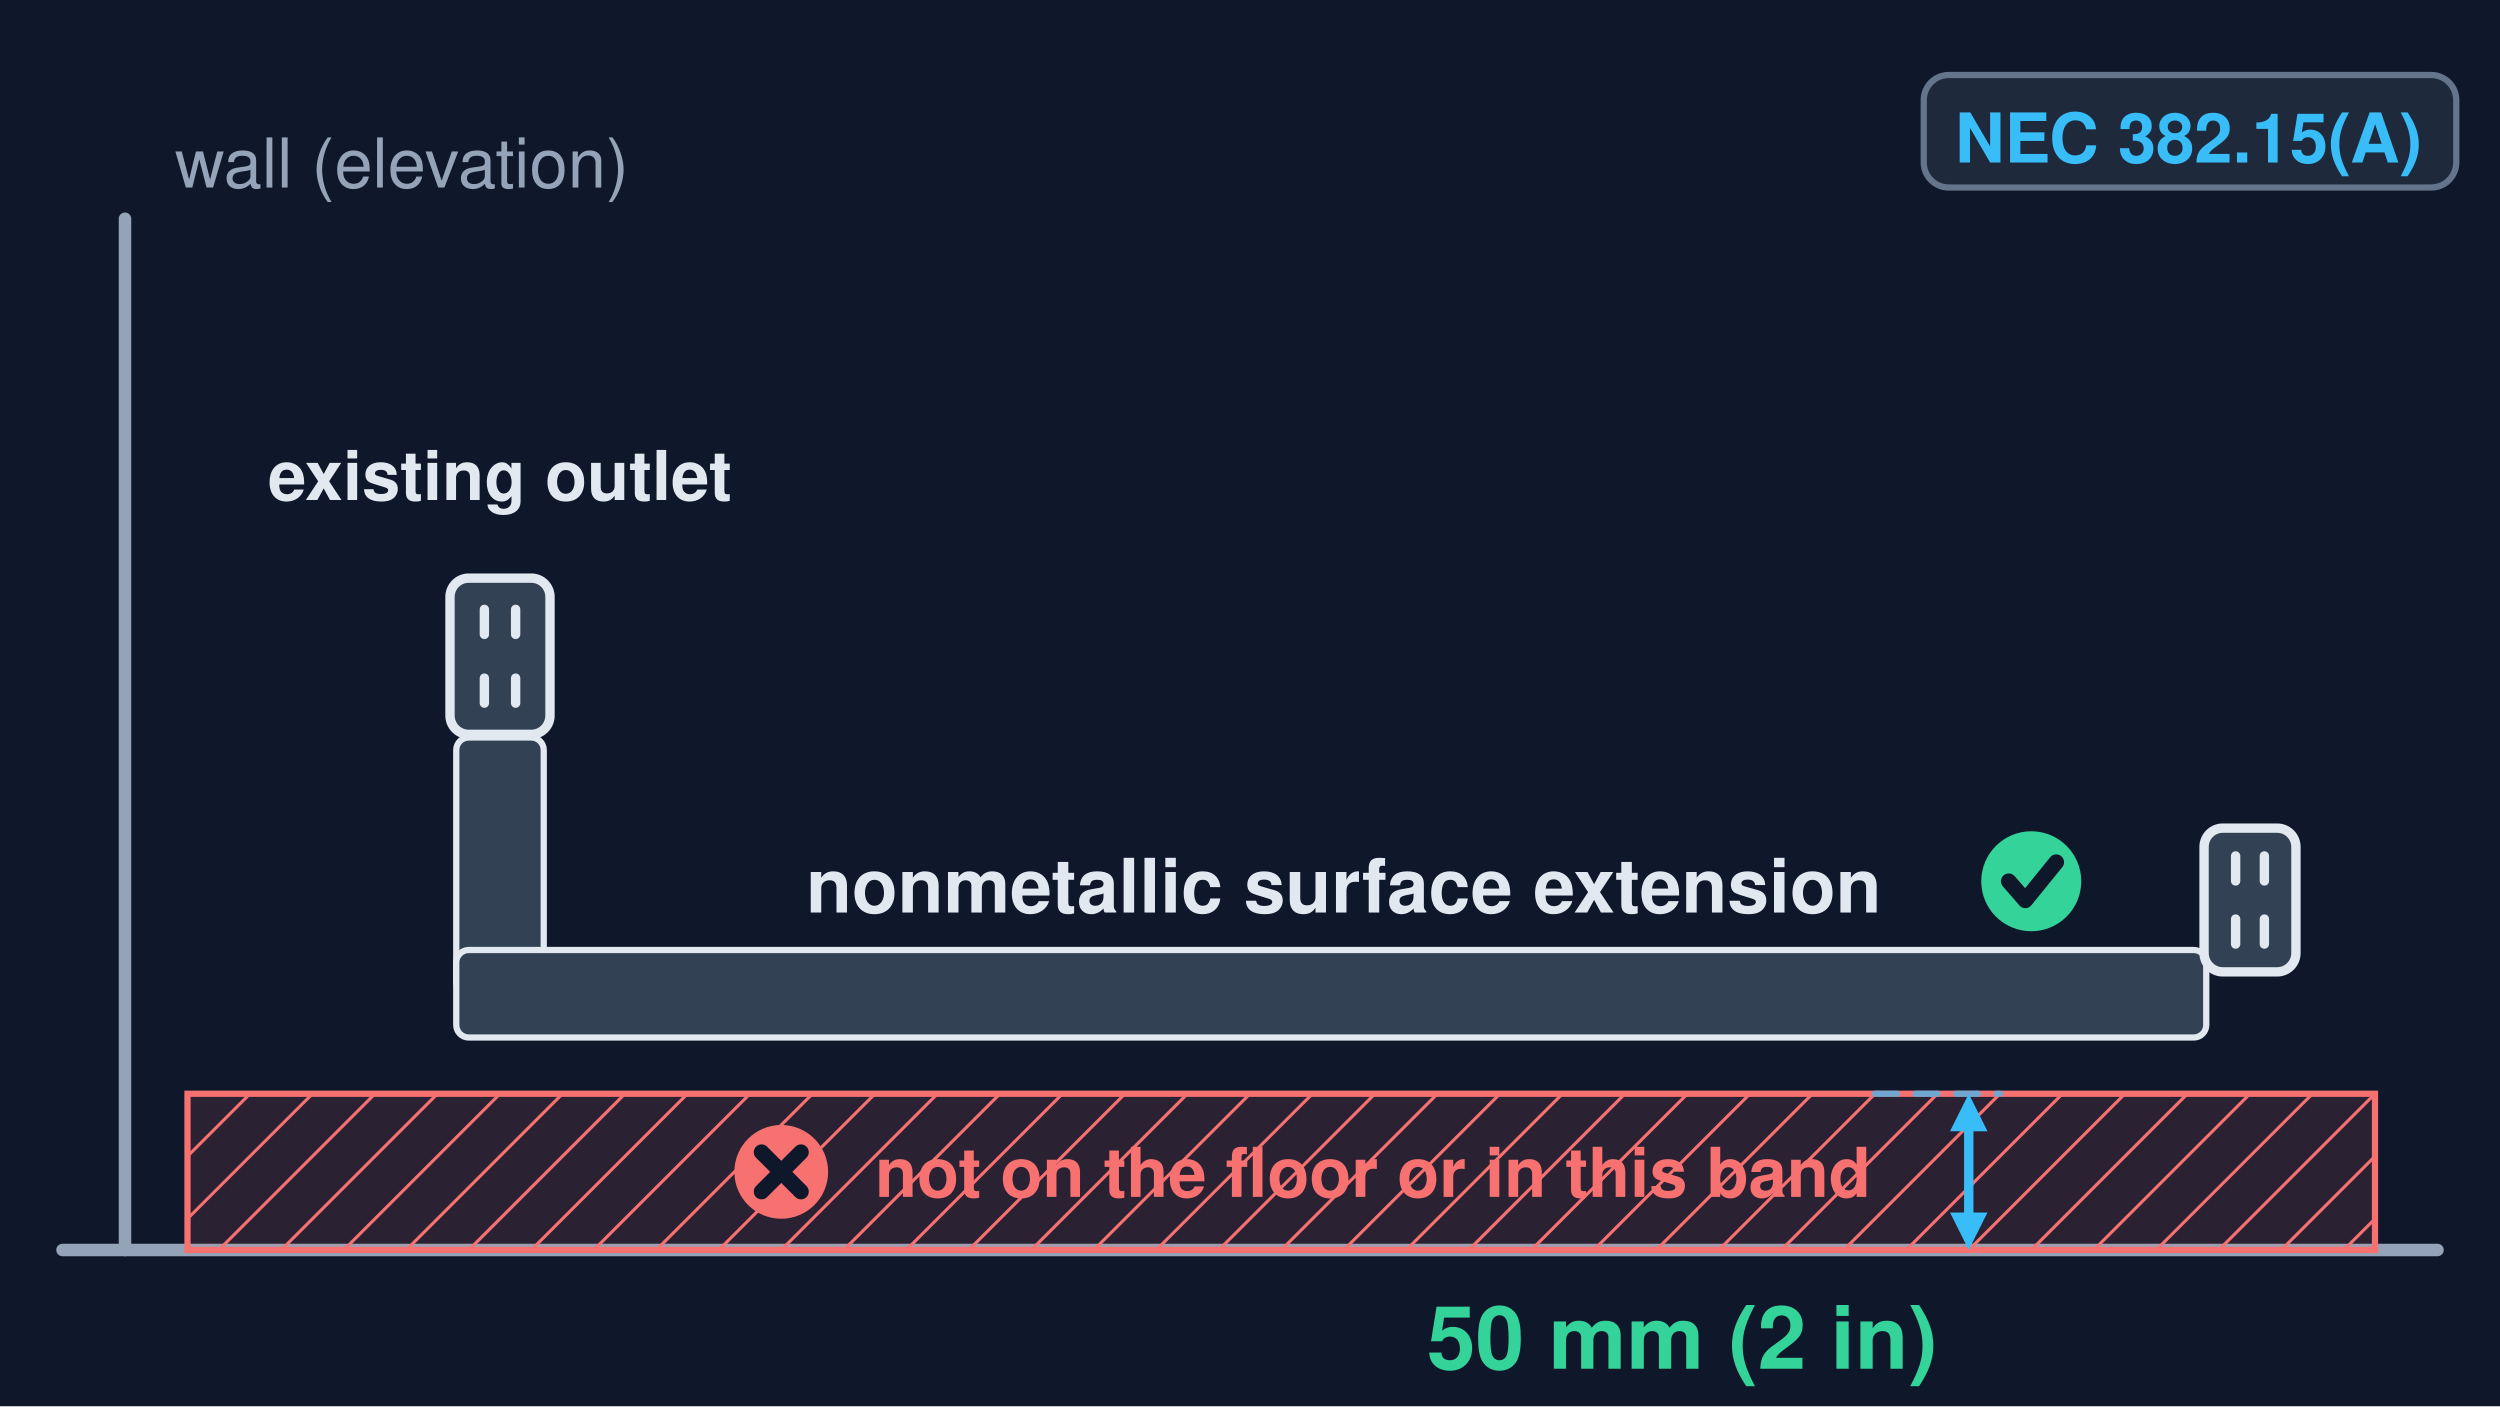
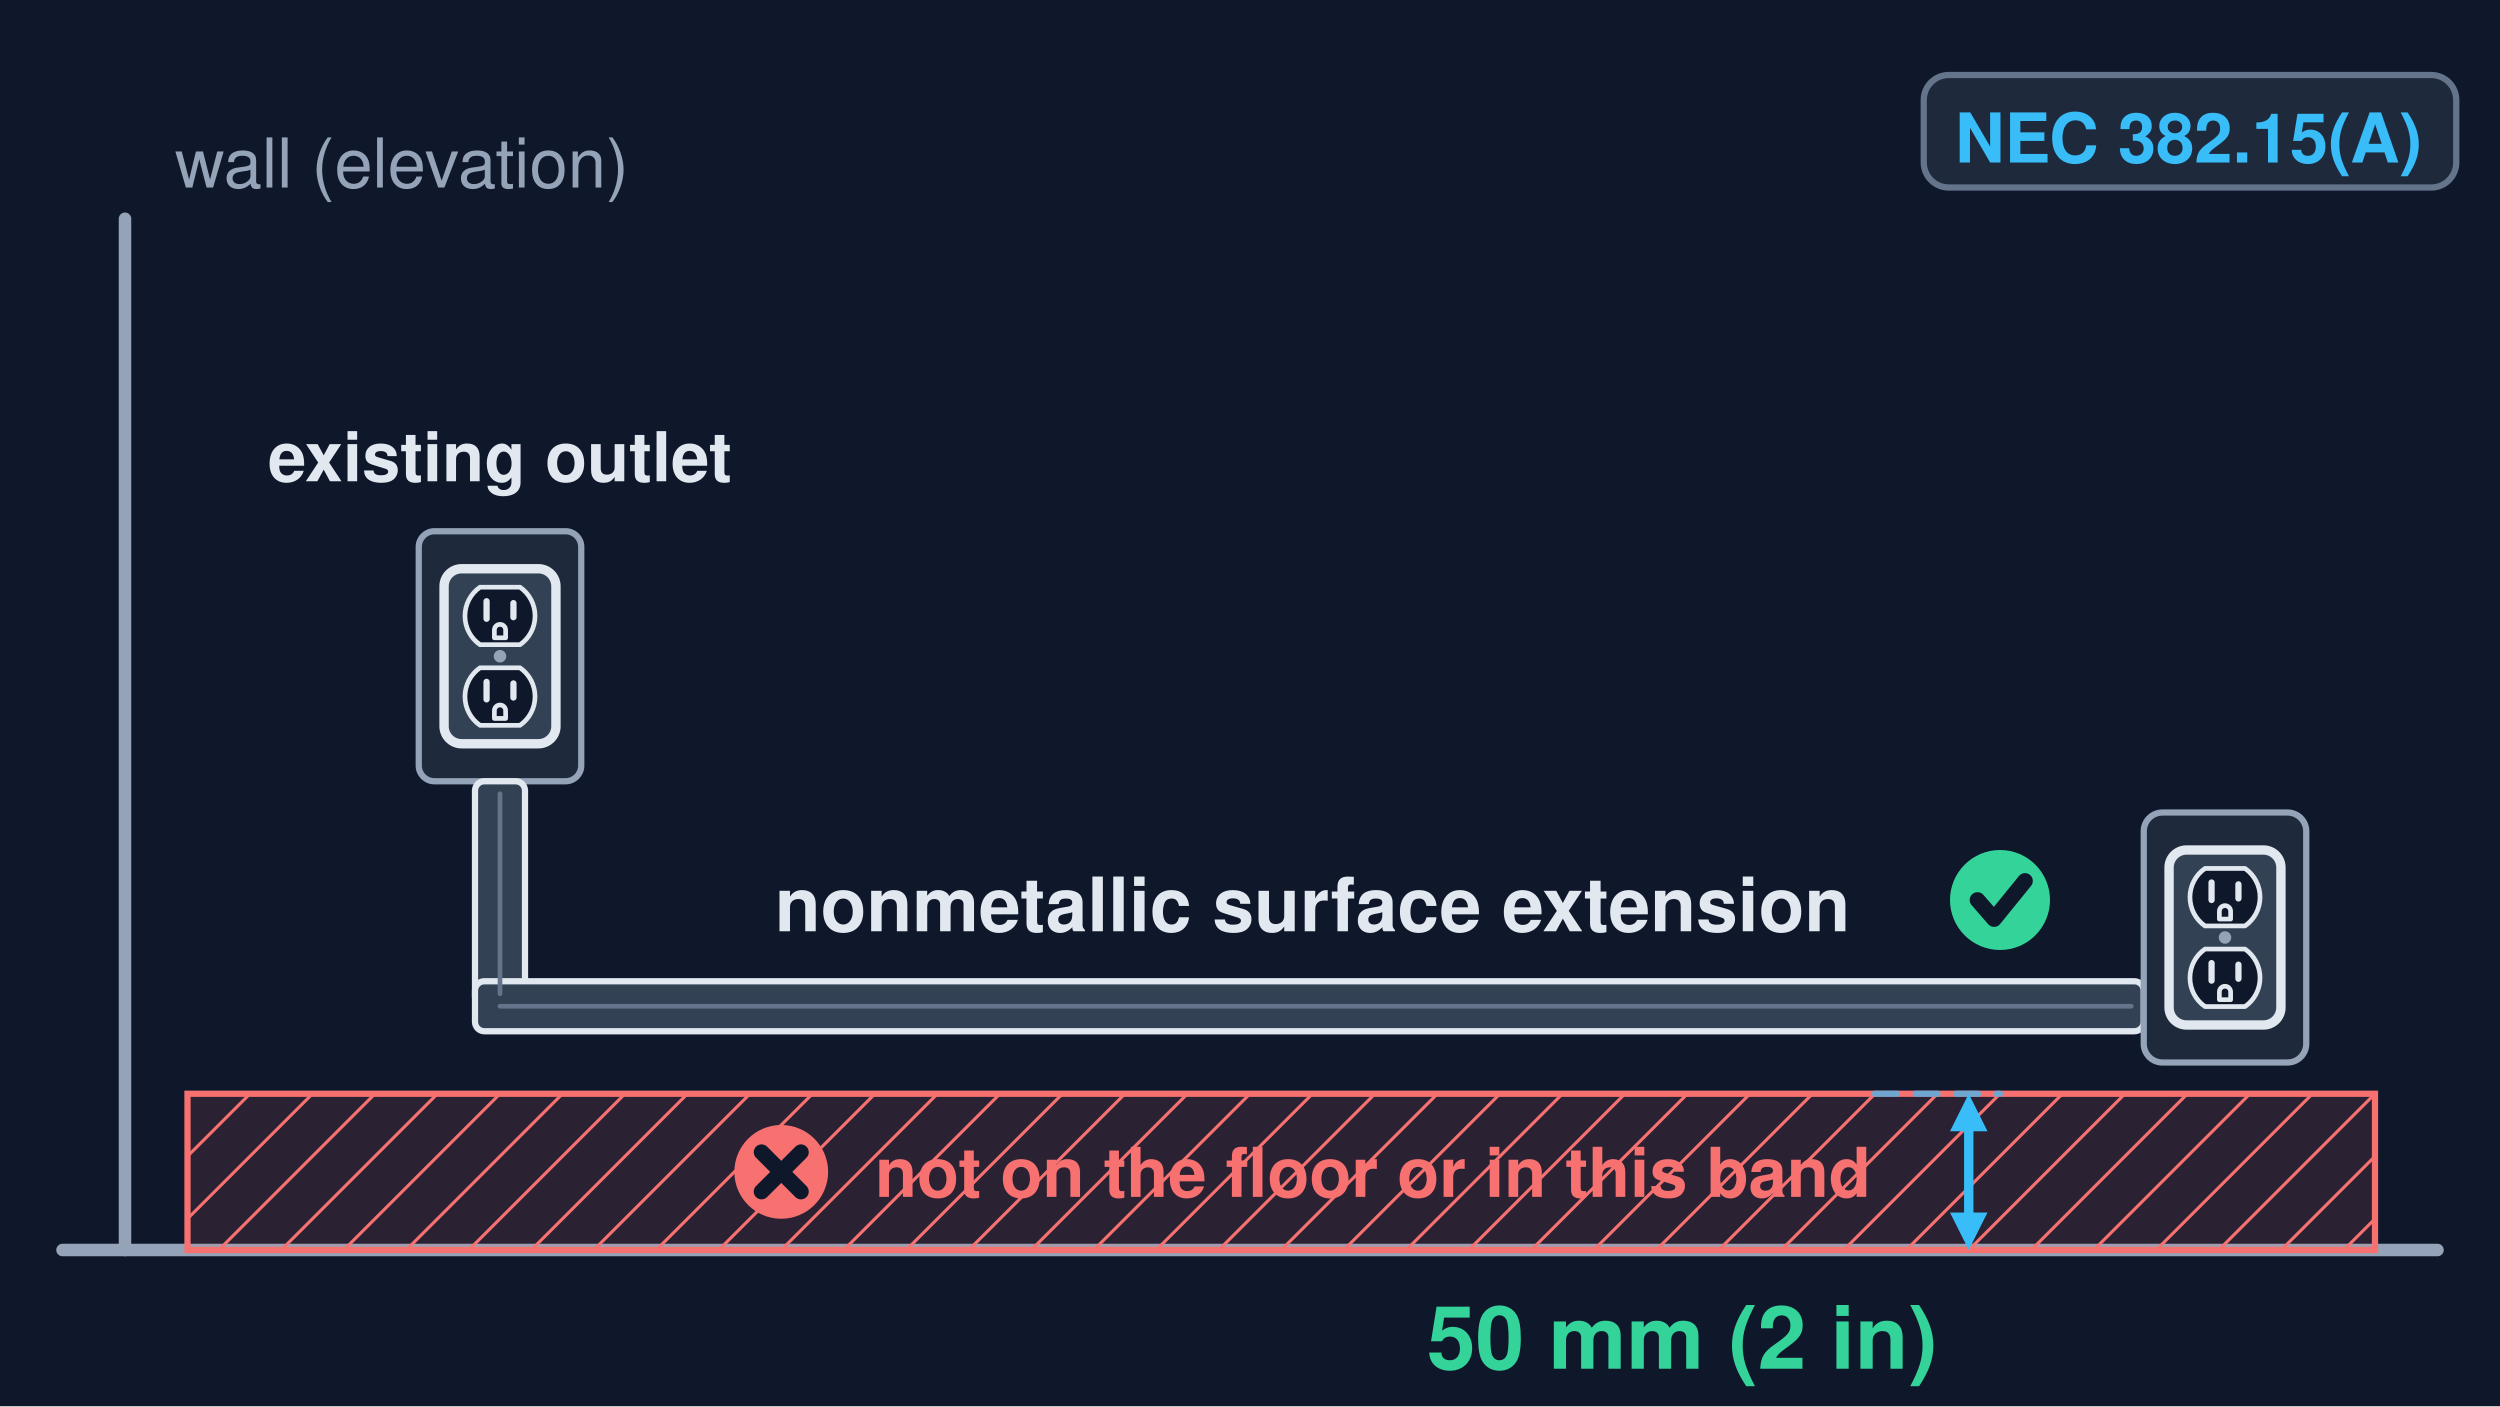
<svg xmlns="http://www.w3.org/2000/svg" width="800" height="450" viewBox="0 0 800 450">
  <rect x="0.0" y="0.0" width="800.0" height="450.0" rx="0" fill="#0f172a" fill-opacity="1.0" stroke="none" stroke-width="2" />
  <line x1="20.0" y1="400.0" x2="780.0" y2="400.0" stroke="#94a3b8" stroke-width="4" stroke-linecap="round" stroke-opacity="1.0" />
  <line x1="40.0" y1="70.0" x2="40.0" y2="400.0" stroke="#94a3b8" stroke-width="4" stroke-linecap="round" stroke-opacity="1.0" />
  <text x="56.0" y="60.0" font-family="Helvetica, Arial, sans-serif" font-size="22" fill="#94a3b8" text-anchor="start">wall (elevation)</text>
  <rect x="60.0" y="350.0" width="700.0" height="50.0" rx="0" fill="#f87171" fill-opacity="0.12" stroke="#f87171" stroke-width="2" />
  <line x1="60.0" y1="370.0" x2="80.0" y2="350.0" stroke="#f87171" stroke-width="1" stroke-linecap="round" stroke-opacity="1.0" />
  <line x1="60.0" y1="390.0" x2="100.0" y2="350.0" stroke="#f87171" stroke-width="1" stroke-linecap="round" stroke-opacity="1.0" />
  <line x1="70.0" y1="400.0" x2="120.0" y2="350.0" stroke="#f87171" stroke-width="1" stroke-linecap="round" stroke-opacity="1.0" />
  <line x1="90.0" y1="400.0" x2="140.0" y2="350.0" stroke="#f87171" stroke-width="1" stroke-linecap="round" stroke-opacity="1.0" />
  <line x1="110.0" y1="400.0" x2="160.0" y2="350.0" stroke="#f87171" stroke-width="1" stroke-linecap="round" stroke-opacity="1.0" />
  <line x1="130.0" y1="400.0" x2="180.0" y2="350.0" stroke="#f87171" stroke-width="1" stroke-linecap="round" stroke-opacity="1.0" />
  <line x1="150.0" y1="400.0" x2="200.0" y2="350.0" stroke="#f87171" stroke-width="1" stroke-linecap="round" stroke-opacity="1.0" />
  <line x1="170.0" y1="400.0" x2="220.0" y2="350.0" stroke="#f87171" stroke-width="1" stroke-linecap="round" stroke-opacity="1.0" />
  <line x1="190.0" y1="400.0" x2="240.0" y2="350.0" stroke="#f87171" stroke-width="1" stroke-linecap="round" stroke-opacity="1.0" />
  <line x1="210.0" y1="400.0" x2="260.0" y2="350.0" stroke="#f87171" stroke-width="1" stroke-linecap="round" stroke-opacity="1.0" />
  <line x1="230.0" y1="400.0" x2="280.0" y2="350.0" stroke="#f87171" stroke-width="1" stroke-linecap="round" stroke-opacity="1.0" />
  <line x1="250.0" y1="400.0" x2="300.0" y2="350.0" stroke="#f87171" stroke-width="1" stroke-linecap="round" stroke-opacity="1.0" />
  <line x1="270.0" y1="400.0" x2="320.0" y2="350.0" stroke="#f87171" stroke-width="1" stroke-linecap="round" stroke-opacity="1.0" />
  <line x1="290.0" y1="400.0" x2="340.0" y2="350.0" stroke="#f87171" stroke-width="1" stroke-linecap="round" stroke-opacity="1.0" />
  <line x1="310.0" y1="400.0" x2="360.0" y2="350.0" stroke="#f87171" stroke-width="1" stroke-linecap="round" stroke-opacity="1.0" />
  <line x1="330.0" y1="400.0" x2="380.0" y2="350.0" stroke="#f87171" stroke-width="1" stroke-linecap="round" stroke-opacity="1.0" />
  <line x1="350.0" y1="400.0" x2="400.0" y2="350.0" stroke="#f87171" stroke-width="1" stroke-linecap="round" stroke-opacity="1.0" />
  <line x1="370.0" y1="400.0" x2="420.0" y2="350.0" stroke="#f87171" stroke-width="1" stroke-linecap="round" stroke-opacity="1.0" />
  <line x1="390.0" y1="400.0" x2="440.0" y2="350.0" stroke="#f87171" stroke-width="1" stroke-linecap="round" stroke-opacity="1.0" />
  <line x1="410.0" y1="400.0" x2="460.0" y2="350.0" stroke="#f87171" stroke-width="1" stroke-linecap="round" stroke-opacity="1.0" />
  <line x1="430.0" y1="400.0" x2="480.0" y2="350.0" stroke="#f87171" stroke-width="1" stroke-linecap="round" stroke-opacity="1.0" />
  <line x1="450.0" y1="400.0" x2="500.0" y2="350.0" stroke="#f87171" stroke-width="1" stroke-linecap="round" stroke-opacity="1.0" />
  <line x1="470.0" y1="400.0" x2="520.0" y2="350.0" stroke="#f87171" stroke-width="1" stroke-linecap="round" stroke-opacity="1.0" />
  <line x1="490.0" y1="400.0" x2="540.0" y2="350.0" stroke="#f87171" stroke-width="1" stroke-linecap="round" stroke-opacity="1.0" />
  <line x1="510.0" y1="400.0" x2="560.0" y2="350.0" stroke="#f87171" stroke-width="1" stroke-linecap="round" stroke-opacity="1.0" />
  <line x1="530.0" y1="400.0" x2="580.0" y2="350.0" stroke="#f87171" stroke-width="1" stroke-linecap="round" stroke-opacity="1.0" />
  <line x1="550.0" y1="400.0" x2="600.0" y2="350.0" stroke="#f87171" stroke-width="1" stroke-linecap="round" stroke-opacity="1.0" />
  <line x1="570.0" y1="400.0" x2="620.0" y2="350.0" stroke="#f87171" stroke-width="1" stroke-linecap="round" stroke-opacity="1.0" />
  <line x1="590.0" y1="400.0" x2="640.0" y2="350.0" stroke="#f87171" stroke-width="1" stroke-linecap="round" stroke-opacity="1.0" />
  <line x1="610.0" y1="400.0" x2="660.0" y2="350.0" stroke="#f87171" stroke-width="1" stroke-linecap="round" stroke-opacity="1.0" />
  <line x1="630.0" y1="400.0" x2="680.0" y2="350.0" stroke="#f87171" stroke-width="1" stroke-linecap="round" stroke-opacity="1.0" />
  <line x1="650.0" y1="400.0" x2="700.0" y2="350.0" stroke="#f87171" stroke-width="1" stroke-linecap="round" stroke-opacity="1.0" />
  <line x1="670.0" y1="400.0" x2="720.0" y2="350.0" stroke="#f87171" stroke-width="1" stroke-linecap="round" stroke-opacity="1.0" />
  <line x1="690.0" y1="400.0" x2="740.0" y2="350.0" stroke="#f87171" stroke-width="1" stroke-linecap="round" stroke-opacity="1.0" />
  <line x1="710.0" y1="400.0" x2="760.0" y2="350.0" stroke="#f87171" stroke-width="1" stroke-linecap="round" stroke-opacity="1.0" />
  <line x1="730.0" y1="400.0" x2="760.0" y2="370.0" stroke="#f87171" stroke-width="1" stroke-linecap="round" stroke-opacity="1.0" />
  <line x1="750.0" y1="400.0" x2="760.0" y2="390.0" stroke="#f87171" stroke-width="1" stroke-linecap="round" stroke-opacity="1.0" />
-   <rect x="144.0" y="185.0" width="32.0" height="50.0" rx="6" fill="#334155" fill-opacity="1.0" stroke="#e2e8f0" stroke-width="3" />
-   <line x1="155.0" y1="195.0" x2="155.0" y2="203.0" stroke="#e2e8f0" stroke-width="3" stroke-linecap="round" stroke-opacity="1.0" />
-   <line x1="165.0" y1="195.0" x2="165.0" y2="203.0" stroke="#e2e8f0" stroke-width="3" stroke-linecap="round" stroke-opacity="1.0" />
-   <line x1="155.0" y1="217.0" x2="155.0" y2="225.0" stroke="#e2e8f0" stroke-width="3" stroke-linecap="round" stroke-opacity="1.0" />
-   <line x1="165.0" y1="217.0" x2="165.0" y2="225.0" stroke="#e2e8f0" stroke-width="3" stroke-linecap="round" stroke-opacity="1.0" />
-   <text x="160.0" y="160.0" font-family="Helvetica, Arial, sans-serif" font-size="22" font-weight="bold" fill="#e2e8f0" text-anchor="middle">existing outlet</text>
-   <rect x="146.0" y="236.0" width="28.0" height="82.0" rx="4" fill="#334155" fill-opacity="1.0" stroke="#e2e8f0" stroke-width="2" />
-   <rect x="146.0" y="304.0" width="560.0" height="28.0" rx="4" fill="#334155" fill-opacity="1.0" stroke="#e2e8f0" stroke-width="2" />
-   <rect x="705.3" y="265.0" width="29.4" height="46.0" rx="6" fill="#334155" fill-opacity="1.0" stroke="#e2e8f0" stroke-width="3" />
-   <line x1="715.4" y1="273.9" x2="715.4" y2="281.9" stroke="#e2e8f0" stroke-width="3" stroke-linecap="round" stroke-opacity="1.0" />
-   <line x1="724.6" y1="273.9" x2="724.6" y2="281.9" stroke="#e2e8f0" stroke-width="3" stroke-linecap="round" stroke-opacity="1.0" />
-   <line x1="715.4" y1="294.1" x2="715.4" y2="302.1" stroke="#e2e8f0" stroke-width="3" stroke-linecap="round" stroke-opacity="1.0" />
-   <line x1="724.6" y1="294.1" x2="724.6" y2="302.1" stroke="#e2e8f0" stroke-width="3" stroke-linecap="round" stroke-opacity="1.0" />
-   <text x="430.0" y="292.0" font-family="Helvetica, Arial, sans-serif" font-size="24" font-weight="bold" fill="#e2e8f0" text-anchor="middle">nonmetallic surface extension</text>
-   <circle cx="650.0" cy="282.0" r="16" fill="#34d399" stroke="none" stroke-width="2" />
-   <polyline points="642.8,282.0 648.1,288.1 658.0,275.9" fill="none" stroke="#0f172a" stroke-width="5" stroke-linecap="round" stroke-linejoin="round" />
+   <rect x="134.0" y="170.0" width="52.0" height="80.0" rx="5" fill="#1e293b" fill-opacity="1.0" stroke="#94a3b8" stroke-width="2" />
+   <rect x="142.1" y="182.0" width="35.8" height="56.0" rx="5.6" fill="#334155" fill-opacity="1.0" stroke="#e2e8f0" stroke-width="3" />
+   <path d="M 153.6 187.9 L 166.4 187.9 A 11.2 11.2 0 0 1 166.4 206.3 L 153.6 206.3 A 11.2 11.2 0 0 1 153.6 187.9 Z" fill="#0f172a" stroke="#e2e8f0" stroke-width="1.5" stroke-linecap="round" stroke-linejoin="round" />
+   <line x1="155.7" y1="192.4" x2="155.7" y2="198.0" stroke="#e2e8f0" stroke-width="2.0" stroke-linecap="round" stroke-opacity="1.0" />
+   <line x1="164.3" y1="193.0" x2="164.3" y2="197.5" stroke="#e2e8f0" stroke-width="2.0" stroke-linecap="round" stroke-opacity="1.0" />
+   <path d="M 158.2 204.1 V 201.6 A 1.8 1.8 0 0 1 161.8 201.6 V 204.1 Z" fill="none" stroke="#e2e8f0" stroke-width="1.5" stroke-linecap="round" stroke-linejoin="round" />
+   <path d="M 153.6 213.7 L 166.4 213.7 A 11.2 11.2 0 0 1 166.4 232.1 L 153.6 232.1 A 11.2 11.2 0 0 1 153.6 213.7 Z" fill="#0f172a" stroke="#e2e8f0" stroke-width="1.5" stroke-linecap="round" stroke-linejoin="round" />
+   <line x1="155.7" y1="218.2" x2="155.7" y2="223.8" stroke="#e2e8f0" stroke-width="2.0" stroke-linecap="round" stroke-opacity="1.0" />
+   <line x1="164.3" y1="218.7" x2="164.3" y2="223.2" stroke="#e2e8f0" stroke-width="2.0" stroke-linecap="round" stroke-opacity="1.0" />
+   <path d="M 158.2 229.9 V 227.4 A 1.8 1.8 0 0 1 161.8 227.4 V 229.9 Z" fill="none" stroke="#e2e8f0" stroke-width="1.5" stroke-linecap="round" stroke-linejoin="round" />
+   <circle cx="160.0" cy="210.0" r="2.0" fill="#94a3b8" stroke="none" stroke-width="2" />
+   <text x="160.0" y="154.0" font-family="Helvetica, Arial, sans-serif" font-size="22" font-weight="bold" fill="#e2e8f0" text-anchor="middle">existing outlet</text>
+   <rect x="152.0" y="250.0" width="16.0" height="72.0" rx="3" fill="#334155" fill-opacity="1.0" stroke="#e2e8f0" stroke-width="2" />
+   <rect x="152.0" y="314.0" width="534.0" height="16.0" rx="3" fill="#334155" fill-opacity="1.0" stroke="#e2e8f0" stroke-width="2" />
+   <line x1="160.0" y1="254.0" x2="160.0" y2="318.0" stroke="#64748b" stroke-width="1.5" stroke-linecap="round" stroke-opacity="1.0" />
+   <line x1="160.0" y1="322.0" x2="682.0" y2="322.0" stroke="#64748b" stroke-width="1.5" stroke-linecap="round" stroke-opacity="1.0" />
+   <rect x="686.0" y="260.0" width="52.0" height="80.0" rx="6" fill="#1e293b" fill-opacity="1.0" stroke="#94a3b8" stroke-width="2" />
+   <rect x="694.1" y="272.0" width="35.8" height="56.0" rx="5.6" fill="#334155" fill-opacity="1.0" stroke="#e2e8f0" stroke-width="3" />
+   <path d="M 705.6 277.9 L 718.4 277.9 A 11.2 11.2 0 0 1 718.4 296.3 L 705.6 296.3 A 11.2 11.2 0 0 1 705.6 277.9 Z" fill="#0f172a" stroke="#e2e8f0" stroke-width="1.5" stroke-linecap="round" stroke-linejoin="round" />
+   <line x1="707.7" y1="282.4" x2="707.7" y2="288.0" stroke="#e2e8f0" stroke-width="2.0" stroke-linecap="round" stroke-opacity="1.0" />
+   <line x1="716.3" y1="283.0" x2="716.3" y2="287.5" stroke="#e2e8f0" stroke-width="2.0" stroke-linecap="round" stroke-opacity="1.0" />
+   <path d="M 710.2 294.1 V 291.6 A 1.8 1.8 0 0 1 713.8 291.6 V 294.1 Z" fill="none" stroke="#e2e8f0" stroke-width="1.5" stroke-linecap="round" stroke-linejoin="round" />
+   <path d="M 705.6 303.7 L 718.4 303.7 A 11.2 11.2 0 0 1 718.4 322.1 L 705.6 322.1 A 11.2 11.2 0 0 1 705.6 303.7 Z" fill="#0f172a" stroke="#e2e8f0" stroke-width="1.5" stroke-linecap="round" stroke-linejoin="round" />
+   <line x1="707.7" y1="308.2" x2="707.7" y2="313.8" stroke="#e2e8f0" stroke-width="2.0" stroke-linecap="round" stroke-opacity="1.0" />
+   <line x1="716.3" y1="308.7" x2="716.3" y2="313.2" stroke="#e2e8f0" stroke-width="2.0" stroke-linecap="round" stroke-opacity="1.0" />
+   <path d="M 710.2 319.9 V 317.4 A 1.8 1.8 0 0 1 713.8 317.4 V 319.9 Z" fill="none" stroke="#e2e8f0" stroke-width="1.5" stroke-linecap="round" stroke-linejoin="round" />
+   <circle cx="712.0" cy="300.0" r="2.0" fill="#94a3b8" stroke="none" stroke-width="2" />
+   <text x="420.0" y="298.0" font-family="Helvetica, Arial, sans-serif" font-size="24" font-weight="bold" fill="#e2e8f0" text-anchor="middle">nonmetallic surface extension</text>
+   <circle cx="640.0" cy="288.0" r="16" fill="#34d399" stroke="none" stroke-width="2" />
+   <polyline points="632.8,288.0 638.1,294.1 648.0,281.9" fill="none" stroke="#0f172a" stroke-width="5" stroke-linecap="round" stroke-linejoin="round" />
  <circle cx="250.0" cy="375.0" r="15" fill="#f87171" stroke="none" stroke-width="2" />
  <line x1="243.7" y1="368.7" x2="256.3" y2="381.3" stroke="#0f172a" stroke-width="5" stroke-linecap="round" stroke-opacity="1.0" />
  <line x1="243.7" y1="381.3" x2="256.3" y2="368.7" stroke="#0f172a" stroke-width="5" stroke-linecap="round" stroke-opacity="1.0" />
  <text x="280.0" y="383.0" font-family="Helvetica, Arial, sans-serif" font-size="22" font-weight="bold" fill="#f87171" text-anchor="start">not on the floor or in this band</text>
  <line x1="600.0" y1="350.0" x2="607.0" y2="350.0" stroke="#38bdf8" stroke-width="2" stroke-linecap="round" stroke-opacity="0.7" />
  <line x1="613.0" y1="350.0" x2="620.0" y2="350.0" stroke="#38bdf8" stroke-width="2" stroke-linecap="round" stroke-opacity="0.7" />
  <line x1="626.0" y1="350.0" x2="633.0" y2="350.0" stroke="#38bdf8" stroke-width="2" stroke-linecap="round" stroke-opacity="0.7" />
  <line x1="639.0" y1="350.0" x2="640.0" y2="350.0" stroke="#38bdf8" stroke-width="2" stroke-linecap="round" stroke-opacity="0.7" />
  <line x1="630.0" y1="356.0" x2="630.0" y2="394.0" stroke="#38bdf8" stroke-width="3" stroke-linecap="round" stroke-opacity="1.0" />
  <polygon points="630.0,350.0 636.0,362.0 624.0,362.0" fill="#38bdf8" fill-opacity="1.0" stroke="none" stroke-width="2" />
  <polygon points="630.0,400.0 624.0,388.0 636.0,388.0" fill="#38bdf8" fill-opacity="1.0" stroke="none" stroke-width="2" />
  <text x="620.0" y="438.0" font-family="Helvetica, Arial, sans-serif" font-size="28" font-weight="bold" fill="#34d399" text-anchor="end">50 mm (2 in)</text>
  <rect x="615.6" y="24.0" width="170.4" height="36.0" rx="8" fill="#1e293b" fill-opacity="1.0" stroke="#64748b" stroke-width="2" />
  <text x="625.6" y="52.0" font-family="Helvetica, Arial, sans-serif" font-size="22" font-weight="bold" fill="#38bdf8" text-anchor="start">NEC 382.15(A)</text>
</svg>
